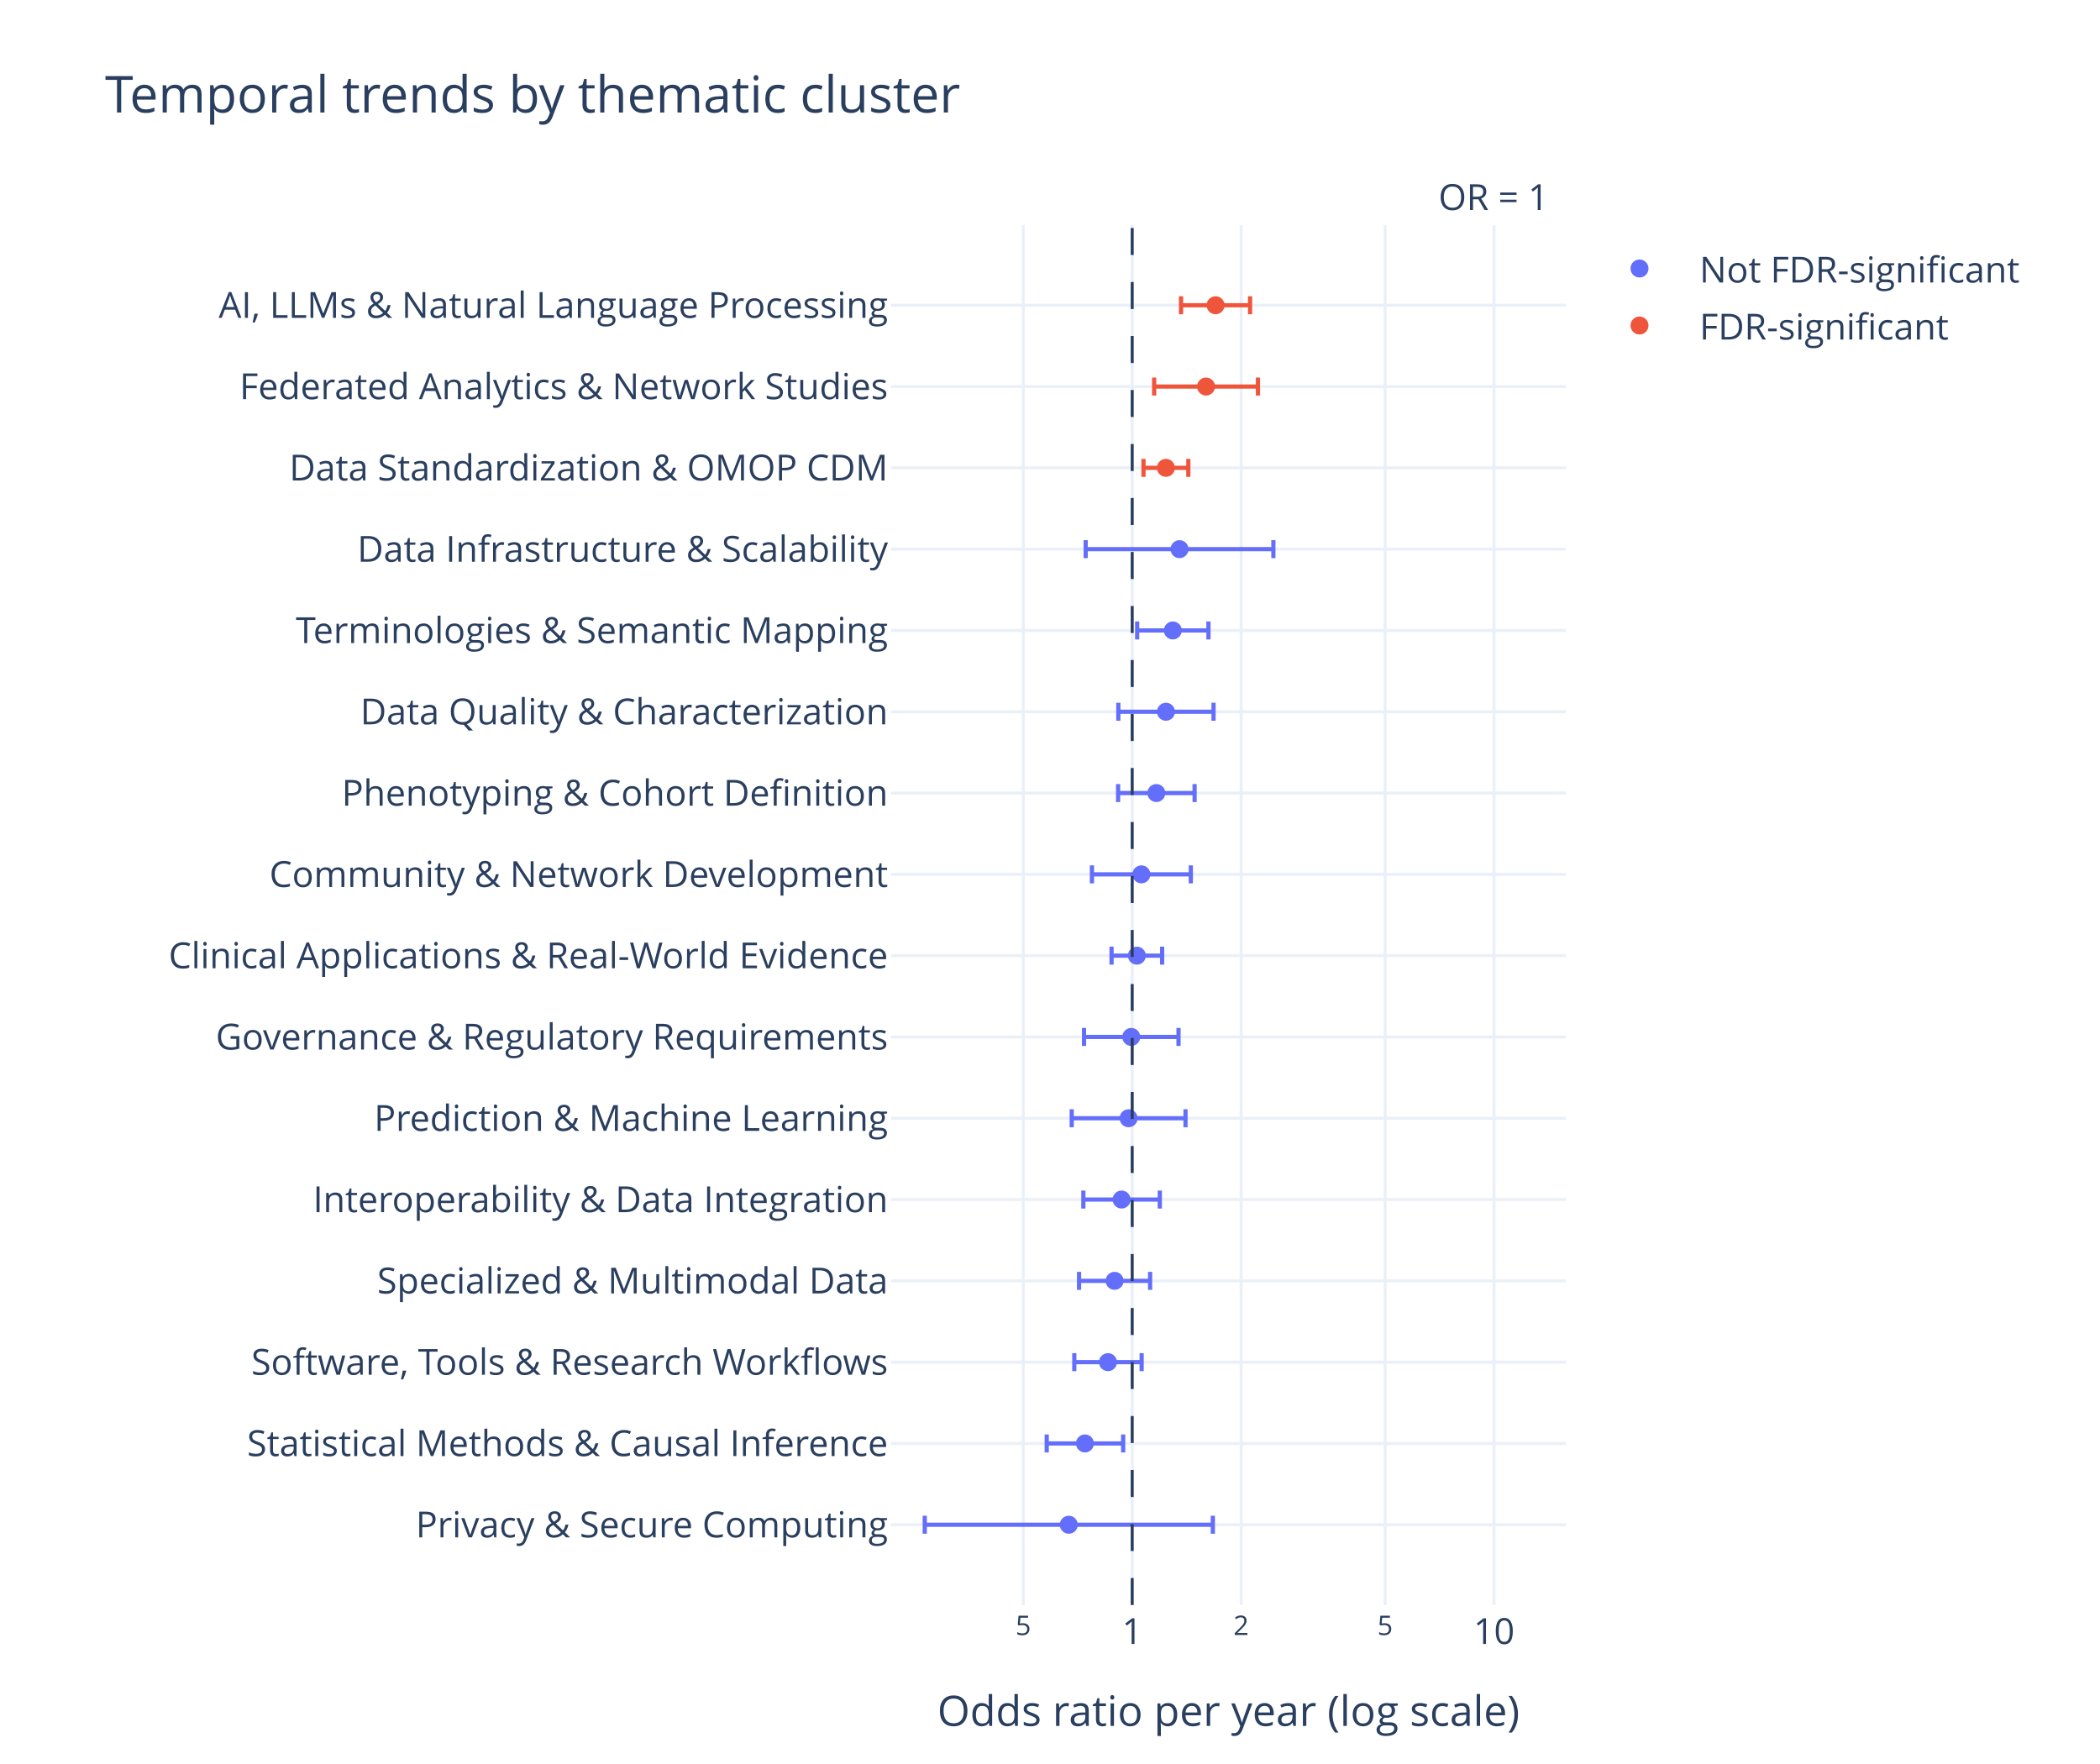
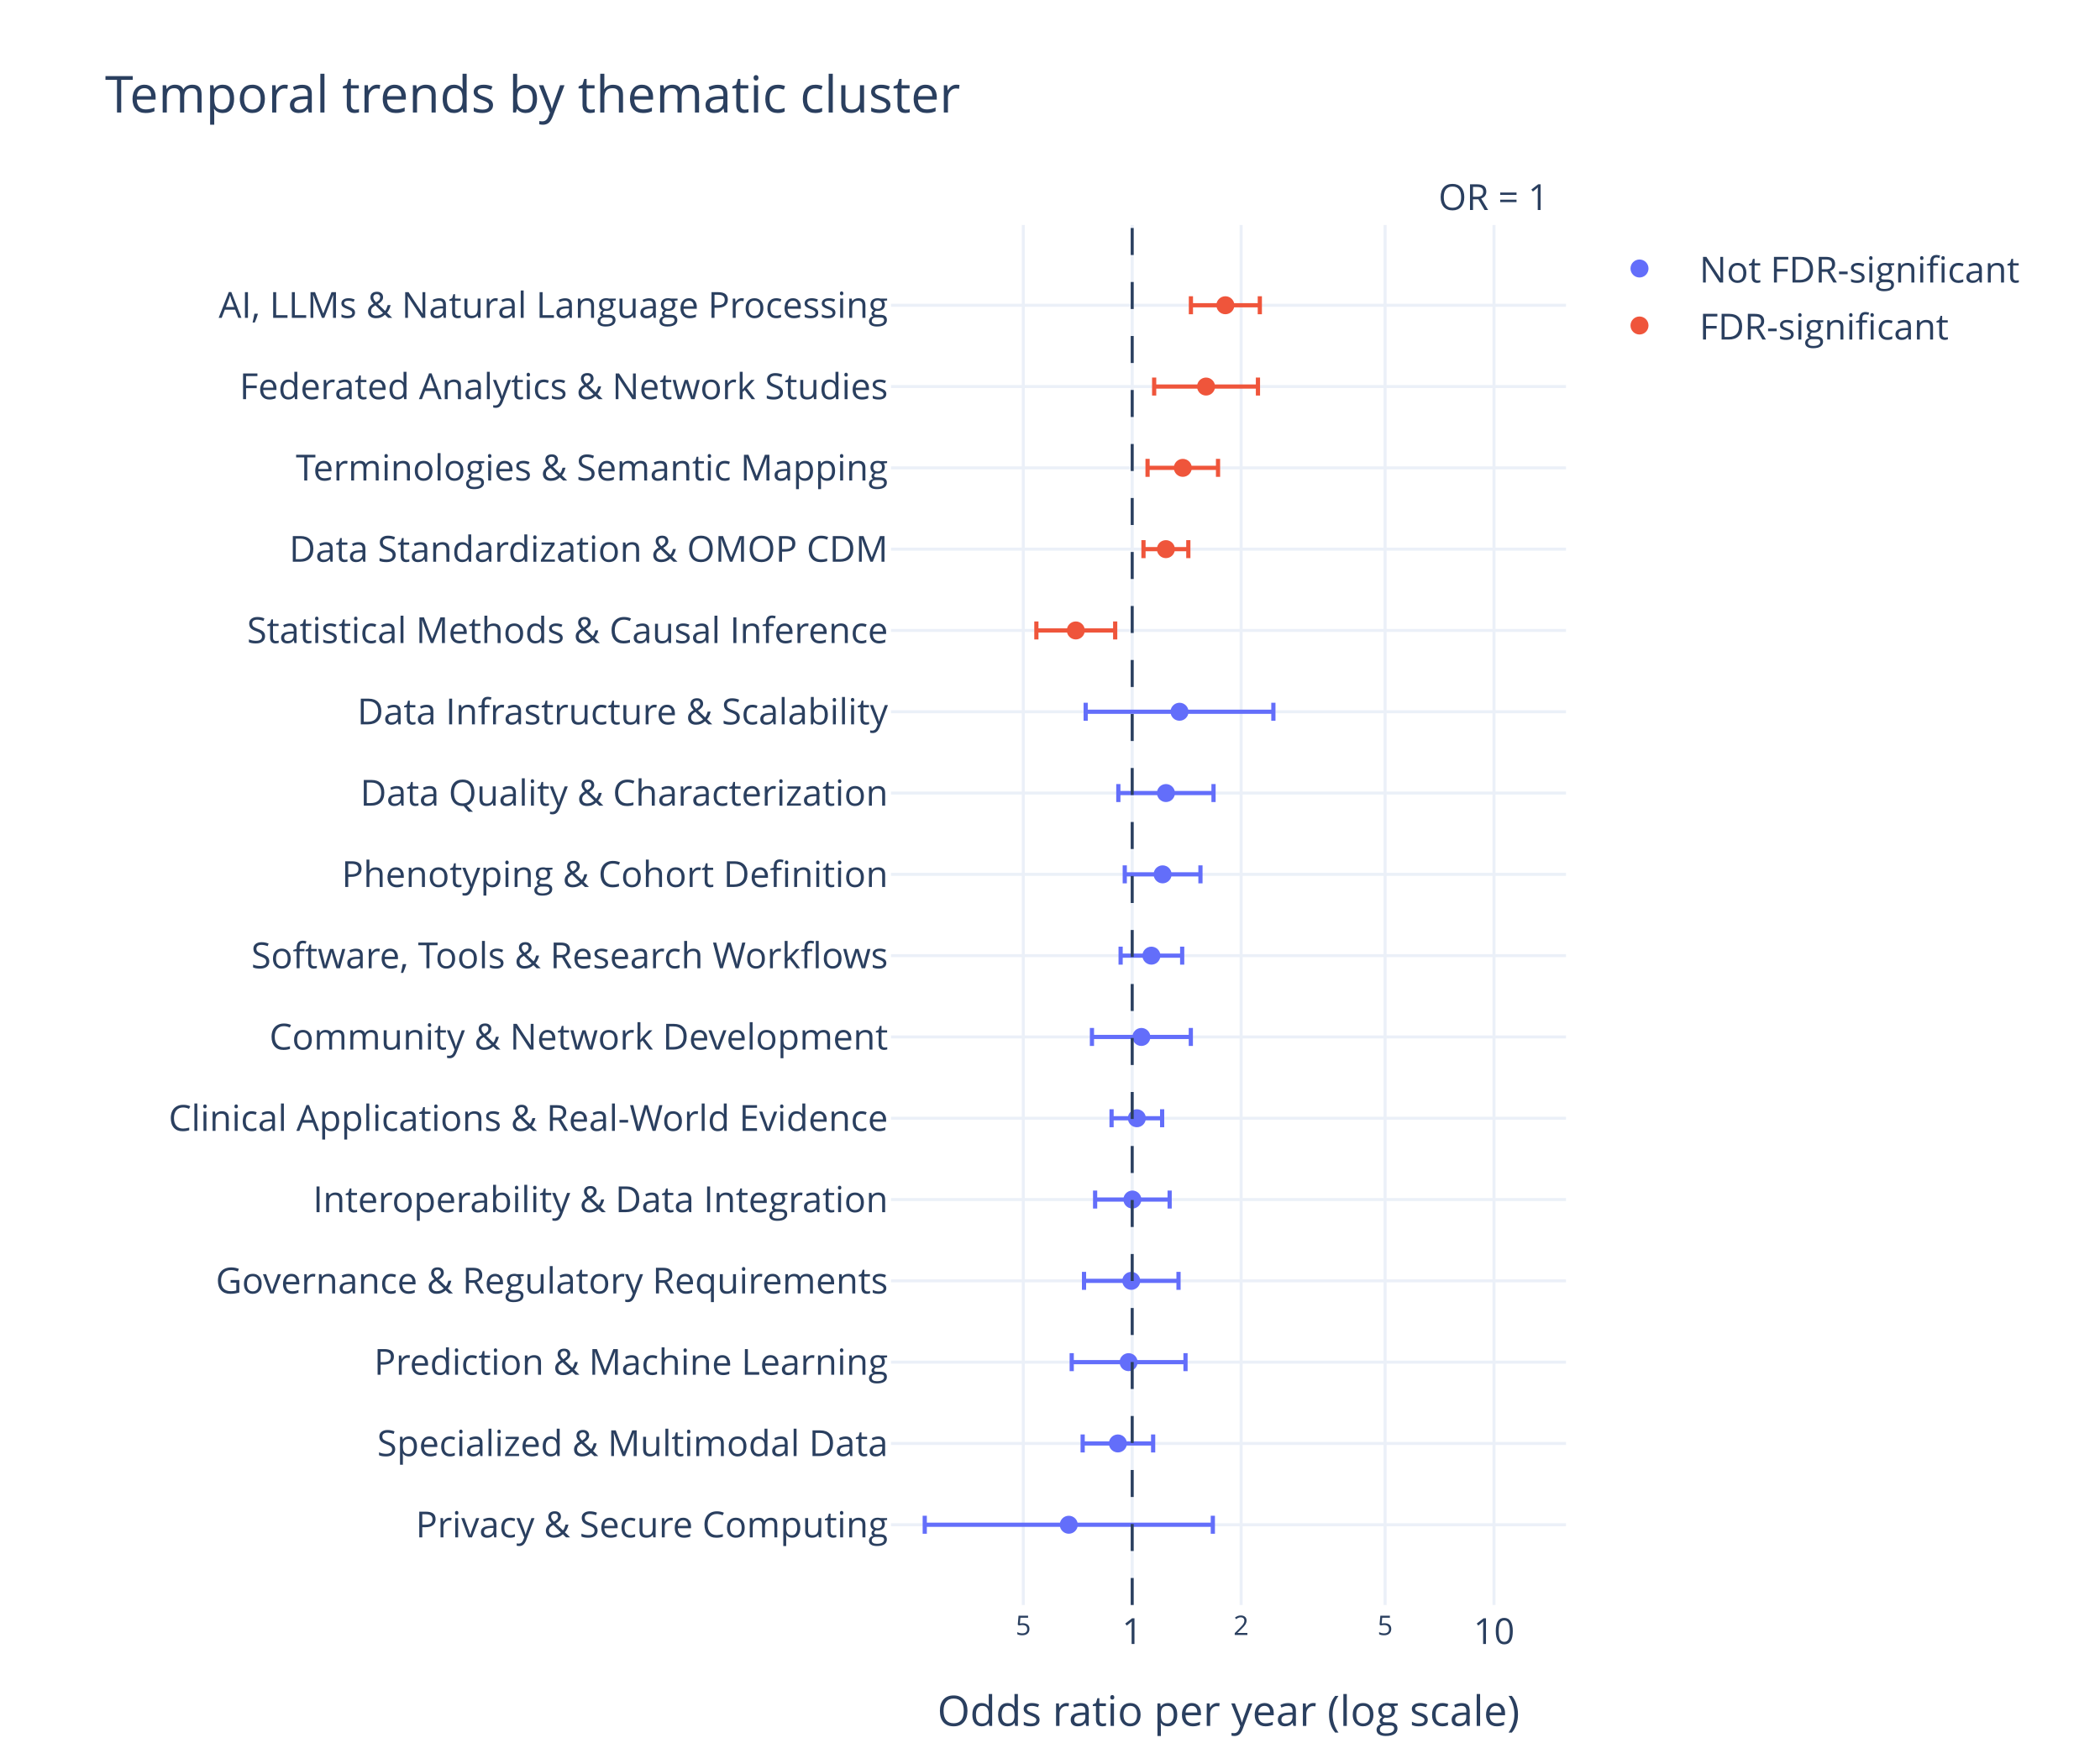
<svg xmlns="http://www.w3.org/2000/svg" class="main-svg" width="700" height="588" style="" viewBox="0 0 700 588">
  <rect x="0" y="0" width="700" height="588" style="fill: rgb(255, 255, 255); fill-opacity: 1;" />
-   <defs id="defs-e8f8e8">
+   <defs id="defs-50ed56">
    <g class="clips">
-       <clipPath id="clipe8f8e8xyplot" class="plotclip">
+       <clipPath id="clip50ed56xyplot" class="plotclip">
        <rect width="225" height="460" />
      </clipPath>
-       <clipPath class="axesclip" id="clipe8f8e8x">
+       <clipPath class="axesclip" id="clip50ed56x">
        <rect x="297" y="0" width="225" height="588" />
      </clipPath>
-       <clipPath class="axesclip" id="clipe8f8e8y">
+       <clipPath class="axesclip" id="clip50ed56y">
        <rect x="0" y="75" width="700" height="460" />
      </clipPath>
-       <clipPath class="axesclip" id="clipe8f8e8xy">
+       <clipPath class="axesclip" id="clip50ed56xy">
        <rect x="297" y="75" width="225" height="460" />
      </clipPath>
    </g>
    <g class="gradients" />
    <g class="patterns" />
  </defs>
  <g class="bglayer" />
  <g class="layer-below">
    <g class="imagelayer" />
    <g class="shapelayer" />
  </g>
  <g class="cartesianlayer">
    <g class="subplot xy">
      <g class="layer-subplot">
        <g class="shapelayer" />
        <g class="imagelayer" />
      </g>
      <g class="minor-gridlayer">
        <g class="x" />
        <g class="y" />
      </g>
      <g class="gridlayer">
        <g class="x">
          <path class="xgrid crisp" transform="translate(341.1,0)" d="M0,75v460" style="stroke: rgb(235, 240, 248); stroke-opacity: 1; stroke-width: 1px;" />
          <path class="xgrid crisp" transform="translate(377.4,0)" d="M0,75v460" style="stroke: rgb(235, 240, 248); stroke-opacity: 1; stroke-width: 1px;" />
          <path class="xgrid crisp" transform="translate(413.71,0)" d="M0,75v460" style="stroke: rgb(235, 240, 248); stroke-opacity: 1; stroke-width: 1px;" />
          <path class="xgrid crisp" transform="translate(461.7,0)" d="M0,75v460" style="stroke: rgb(235, 240, 248); stroke-opacity: 1; stroke-width: 1px;" />
          <path class="xgrid crisp" transform="translate(498,0)" d="M0,75v460" style="stroke: rgb(235, 240, 248); stroke-opacity: 1; stroke-width: 1px;" />
        </g>
        <g class="y">
          <path class="ygrid crisp" transform="translate(0,508.25)" d="M297,0h225" style="stroke: rgb(235, 240, 248); stroke-opacity: 1; stroke-width: 1px;" />
          <path class="ygrid crisp" transform="translate(0,481.15)" d="M297,0h225" style="stroke: rgb(235, 240, 248); stroke-opacity: 1; stroke-width: 1px;" />
          <path class="ygrid crisp" transform="translate(0,454.05)" d="M297,0h225" style="stroke: rgb(235, 240, 248); stroke-opacity: 1; stroke-width: 1px;" />
          <path class="ygrid crisp" transform="translate(0,426.95)" d="M297,0h225" style="stroke: rgb(235, 240, 248); stroke-opacity: 1; stroke-width: 1px;" />
          <path class="ygrid crisp" transform="translate(0,399.85)" d="M297,0h225" style="stroke: rgb(235, 240, 248); stroke-opacity: 1; stroke-width: 1px;" />
          <path class="ygrid crisp" transform="translate(0,372.75)" d="M297,0h225" style="stroke: rgb(235, 240, 248); stroke-opacity: 1; stroke-width: 1px;" />
          <path class="ygrid crisp" transform="translate(0,345.65)" d="M297,0h225" style="stroke: rgb(235, 240, 248); stroke-opacity: 1; stroke-width: 1px;" />
          <path class="ygrid crisp" transform="translate(0,318.55)" d="M297,0h225" style="stroke: rgb(235, 240, 248); stroke-opacity: 1; stroke-width: 1px;" />
          <path class="ygrid crisp" transform="translate(0,291.45)" d="M297,0h225" style="stroke: rgb(235, 240, 248); stroke-opacity: 1; stroke-width: 1px;" />
          <path class="ygrid crisp" transform="translate(0,264.35)" d="M297,0h225" style="stroke: rgb(235, 240, 248); stroke-opacity: 1; stroke-width: 1px;" />
          <path class="ygrid crisp" transform="translate(0,237.25)" d="M297,0h225" style="stroke: rgb(235, 240, 248); stroke-opacity: 1; stroke-width: 1px;" />
          <path class="ygrid crisp" transform="translate(0,210.15)" d="M297,0h225" style="stroke: rgb(235, 240, 248); stroke-opacity: 1; stroke-width: 1px;" />
          <path class="ygrid crisp" transform="translate(0,183.05)" d="M297,0h225" style="stroke: rgb(235, 240, 248); stroke-opacity: 1; stroke-width: 1px;" />
          <path class="ygrid crisp" transform="translate(0,155.95)" d="M297,0h225" style="stroke: rgb(235, 240, 248); stroke-opacity: 1; stroke-width: 1px;" />
          <path class="ygrid crisp" transform="translate(0,128.85)" d="M297,0h225" style="stroke: rgb(235, 240, 248); stroke-opacity: 1; stroke-width: 1px;" />
          <path class="ygrid crisp" transform="translate(0,101.75)" d="M297,0h225" style="stroke: rgb(235, 240, 248); stroke-opacity: 1; stroke-width: 1px;" />
        </g>
      </g>
      <g class="zerolinelayer" />
      <g class="layer-between">
        <g class="shapelayer" />
        <g class="imagelayer" />
      </g>
      <path class="xlines-below" />
      <path class="ylines-below" />
      <g class="overlines-below" />
      <g class="xaxislayer-below" />
      <g class="yaxislayer-below" />
      <g class="overaxes-below" />
      <g class="overplot">
-         <g class="xy" transform="translate(297,75)" clip-path="url(#clipe8f8e8xyplot)">
+         <g class="xy" transform="translate(297,75)" clip-path="url(#clip50ed56xyplot)">
          <g class="scatterlayer mlayer">
-             <g class="trace scatter traceca2eb4" style="stroke-miterlimit: 2; opacity: 1;">
+             <g class="trace scatter tracec76fde" style="stroke-miterlimit: 2; opacity: 1;">
              <g class="fills" />
              <g class="errorbars">
                <g class="errorbar" style="opacity: 1;">
                  <path class="xerror" d="M107.28,430.25v6m0,-3H11.25m0,-3v6" style="vector-effect: none; stroke-width: 1.4px; stroke: rgb(99, 110, 250); stroke-opacity: 1;" />
                </g>
                <g class="errorbar" style="opacity: 1;">
-                   <path class="xerror" d="M77.39,403.15v6m0,-3H51.91m0,-3v6" style="vector-effect: none; stroke-width: 1.4px; stroke: rgb(99, 110, 250); stroke-opacity: 1;" />
-                 </g>
-                 <g class="errorbar" style="opacity: 1;">
-                   <path class="xerror" d="M83.55,376.05v6m0,-3H61.1m0,-3v6" style="vector-effect: none; stroke-width: 1.4px; stroke: rgb(99, 110, 250); stroke-opacity: 1;" />
-                 </g>
-                 <g class="errorbar" style="opacity: 1;">
-                   <path class="xerror" d="M86.37,348.95v6m0,-3H62.69m0,-3v6" style="vector-effect: none; stroke-width: 1.4px; stroke: rgb(99, 110, 250); stroke-opacity: 1;" />
-                 </g>
-                 <g class="errorbar" style="opacity: 1;">
-                   <path class="xerror" d="M89.6,321.85v6m0,-3H64.12m0,-3v6" style="vector-effect: none; stroke-width: 1.4px; stroke: rgb(99, 110, 250); stroke-opacity: 1;" />
-                 </g>
-                 <g class="errorbar" style="opacity: 1;">
-                   <path class="xerror" d="M98.17,294.75v6m0,-3H60.24m0,-3v6" style="vector-effect: none; stroke-width: 1.4px; stroke: rgb(99, 110, 250); stroke-opacity: 1;" />
-                 </g>
-                 <g class="errorbar" style="opacity: 1;">
-                   <path class="xerror" d="M95.84,267.65v6m0,-3H64.34m0,-3v6" style="vector-effect: none; stroke-width: 1.4px; stroke: rgb(99, 110, 250); stroke-opacity: 1;" />
-                 </g>
-                 <g class="errorbar" style="opacity: 1;">
-                   <path class="xerror" d="M90.38,240.55v6m0,-3H73.52m0,-3v6" style="vector-effect: none; stroke-width: 1.4px; stroke: rgb(99, 110, 250); stroke-opacity: 1;" />
-                 </g>
-                 <g class="errorbar" style="opacity: 1;">
-                   <path class="xerror" d="M99.94,213.45v6m0,-3H66.98m0,-3v6" style="vector-effect: none; stroke-width: 1.4px; stroke: rgb(99, 110, 250); stroke-opacity: 1;" />
-                 </g>
-                 <g class="errorbar" style="opacity: 1;">
-                   <path class="xerror" d="M101.2,186.35v6m0,-3H75.7m0,-3v6" style="vector-effect: none; stroke-width: 1.4px; stroke: rgb(99, 110, 250); stroke-opacity: 1;" />
-                 </g>
-                 <g class="errorbar" style="opacity: 1;">
-                   <path class="xerror" d="M107.51,159.25v6m0,-3H75.78m0,-3v6" style="vector-effect: none; stroke-width: 1.4px; stroke: rgb(99, 110, 250); stroke-opacity: 1;" />
-                 </g>
-                 <g class="errorbar" style="opacity: 1;">
-                   <path class="xerror" d="M105.82,132.15v6m0,-3H82.06m0,-3v6" style="vector-effect: none; stroke-width: 1.4px; stroke: rgb(99, 110, 250); stroke-opacity: 1;" />
-                 </g>
-                 <g class="errorbar" style="opacity: 1;">
-                   <path class="xerror" d="M127.46,105.05v6m0,-3H64.89m0,-3v6" style="vector-effect: none; stroke-width: 1.4px; stroke: rgb(99, 110, 250); stroke-opacity: 1;" />
+                   <path class="xerror" d="M87.38,403.15v6m0,-3H63.89m0,-3v6" style="vector-effect: none; stroke-width: 1.4px; stroke: rgb(99, 110, 250); stroke-opacity: 1;" />
+                 </g>
+                 <g class="errorbar" style="opacity: 1;">
+                   <path class="xerror" d="M98.17,376.05v6m0,-3H60.24m0,-3v6" style="vector-effect: none; stroke-width: 1.4px; stroke: rgb(99, 110, 250); stroke-opacity: 1;" />
+                 </g>
+                 <g class="errorbar" style="opacity: 1;">
+                   <path class="xerror" d="M95.84,348.95v6m0,-3H64.34m0,-3v6" style="vector-effect: none; stroke-width: 1.4px; stroke: rgb(99, 110, 250); stroke-opacity: 1;" />
+                 </g>
+                 <g class="errorbar" style="opacity: 1;">
+                   <path class="xerror" d="M92.88,321.85v6m0,-3H68.04m0,-3v6" style="vector-effect: none; stroke-width: 1.4px; stroke: rgb(99, 110, 250); stroke-opacity: 1;" />
+                 </g>
+                 <g class="errorbar" style="opacity: 1;">
+                   <path class="xerror" d="M90.38,294.75v6m0,-3H73.52m0,-3v6" style="vector-effect: none; stroke-width: 1.4px; stroke: rgb(99, 110, 250); stroke-opacity: 1;" />
+                 </g>
+                 <g class="errorbar" style="opacity: 1;">
+                   <path class="xerror" d="M99.94,267.65v6m0,-3H66.98m0,-3v6" style="vector-effect: none; stroke-width: 1.4px; stroke: rgb(99, 110, 250); stroke-opacity: 1;" />
+                 </g>
+                 <g class="errorbar" style="opacity: 1;">
+                   <path class="xerror" d="M97.06,240.55v6m0,-3H76.54m0,-3v6" style="vector-effect: none; stroke-width: 1.4px; stroke: rgb(99, 110, 250); stroke-opacity: 1;" />
+                 </g>
+                 <g class="errorbar" style="opacity: 1;">
+                   <path class="xerror" d="M103.15,213.45v6m0,-3H77.92m0,-3v6" style="vector-effect: none; stroke-width: 1.4px; stroke: rgb(99, 110, 250); stroke-opacity: 1;" />
+                 </g>
+                 <g class="errorbar" style="opacity: 1;">
+                   <path class="xerror" d="M107.51,186.35v6m0,-3H75.78m0,-3v6" style="vector-effect: none; stroke-width: 1.4px; stroke: rgb(99, 110, 250); stroke-opacity: 1;" />
+                 </g>
+                 <g class="errorbar" style="opacity: 1;">
+                   <path class="xerror" d="M127.46,159.25v6m0,-3H64.89m0,-3v6" style="vector-effect: none; stroke-width: 1.4px; stroke: rgb(99, 110, 250); stroke-opacity: 1;" />
                </g>
              </g>
              <g class="lines" />
              <g class="points">
                <path class="point plotly-customdata" transform="translate(59.26,433.25)" d="M3,0A3,3 0 1,1 0,-3A3,3 0 0,1 3,0Z" style="opacity: 1; stroke-width: 0px; fill: rgb(99, 110, 250); fill-opacity: 1;" />
-                 <path class="point plotly-customdata" transform="translate(64.65,406.15)" d="M3,0A3,3 0 1,1 0,-3A3,3 0 0,1 3,0Z" style="opacity: 1; stroke-width: 0px; fill: rgb(99, 110, 250); fill-opacity: 1;" />
-                 <path class="point plotly-customdata" transform="translate(72.32,379.05)" d="M3,0A3,3 0 1,1 0,-3A3,3 0 0,1 3,0Z" style="opacity: 1; stroke-width: 0px; fill: rgb(99, 110, 250); fill-opacity: 1;" />
-                 <path class="point plotly-customdata" transform="translate(74.53,351.95)" d="M3,0A3,3 0 1,1 0,-3A3,3 0 0,1 3,0Z" style="opacity: 1; stroke-width: 0px; fill: rgb(99, 110, 250); fill-opacity: 1;" />
-                 <path class="point plotly-customdata" transform="translate(76.86,324.85)" d="M3,0A3,3 0 1,1 0,-3A3,3 0 0,1 3,0Z" style="opacity: 1; stroke-width: 0px; fill: rgb(99, 110, 250); fill-opacity: 1;" />
-                 <path class="point plotly-customdata" transform="translate(79.2,297.75)" d="M3,0A3,3 0 1,1 0,-3A3,3 0 0,1 3,0Z" style="opacity: 1; stroke-width: 0px; fill: rgb(99, 110, 250); fill-opacity: 1;" />
-                 <path class="point plotly-customdata" transform="translate(80.09,270.65)" d="M3,0A3,3 0 1,1 0,-3A3,3 0 0,1 3,0Z" style="opacity: 1; stroke-width: 0px; fill: rgb(99, 110, 250); fill-opacity: 1;" />
-                 <path class="point plotly-customdata" transform="translate(81.95,243.55)" d="M3,0A3,3 0 1,1 0,-3A3,3 0 0,1 3,0Z" style="opacity: 1; stroke-width: 0px; fill: rgb(99, 110, 250); fill-opacity: 1;" />
-                 <path class="point plotly-customdata" transform="translate(83.46,216.45)" d="M3,0A3,3 0 1,1 0,-3A3,3 0 0,1 3,0Z" style="opacity: 1; stroke-width: 0px; fill: rgb(99, 110, 250); fill-opacity: 1;" />
-                 <path class="point plotly-customdata" transform="translate(88.45,189.35)" d="M3,0A3,3 0 1,1 0,-3A3,3 0 0,1 3,0Z" style="opacity: 1; stroke-width: 0px; fill: rgb(99, 110, 250); fill-opacity: 1;" />
-                 <path class="point plotly-customdata" transform="translate(91.65,162.25)" d="M3,0A3,3 0 1,1 0,-3A3,3 0 0,1 3,0Z" style="opacity: 1; stroke-width: 0px; fill: rgb(99, 110, 250); fill-opacity: 1;" />
-                 <path class="point plotly-customdata" transform="translate(93.94,135.15)" d="M3,0A3,3 0 1,1 0,-3A3,3 0 0,1 3,0Z" style="opacity: 1; stroke-width: 0px; fill: rgb(99, 110, 250); fill-opacity: 1;" />
-                 <path class="point plotly-customdata" transform="translate(96.17,108.05)" d="M3,0A3,3 0 1,1 0,-3A3,3 0 0,1 3,0Z" style="opacity: 1; stroke-width: 0px; fill: rgb(99, 110, 250); fill-opacity: 1;" />
+                 <path class="point plotly-customdata" transform="translate(75.63,406.15)" d="M3,0A3,3 0 1,1 0,-3A3,3 0 0,1 3,0Z" style="opacity: 1; stroke-width: 0px; fill: rgb(99, 110, 250); fill-opacity: 1;" />
+                 <path class="point plotly-customdata" transform="translate(79.2,379.05)" d="M3,0A3,3 0 1,1 0,-3A3,3 0 0,1 3,0Z" style="opacity: 1; stroke-width: 0px; fill: rgb(99, 110, 250); fill-opacity: 1;" />
+                 <path class="point plotly-customdata" transform="translate(80.09,351.95)" d="M3,0A3,3 0 1,1 0,-3A3,3 0 0,1 3,0Z" style="opacity: 1; stroke-width: 0px; fill: rgb(99, 110, 250); fill-opacity: 1;" />
+                 <path class="point plotly-customdata" transform="translate(80.46,324.85)" d="M3,0A3,3 0 1,1 0,-3A3,3 0 0,1 3,0Z" style="opacity: 1; stroke-width: 0px; fill: rgb(99, 110, 250); fill-opacity: 1;" />
+                 <path class="point plotly-customdata" transform="translate(81.95,297.75)" d="M3,0A3,3 0 1,1 0,-3A3,3 0 0,1 3,0Z" style="opacity: 1; stroke-width: 0px; fill: rgb(99, 110, 250); fill-opacity: 1;" />
+                 <path class="point plotly-customdata" transform="translate(83.46,270.65)" d="M3,0A3,3 0 1,1 0,-3A3,3 0 0,1 3,0Z" style="opacity: 1; stroke-width: 0px; fill: rgb(99, 110, 250); fill-opacity: 1;" />
+                 <path class="point plotly-customdata" transform="translate(86.8,243.55)" d="M3,0A3,3 0 1,1 0,-3A3,3 0 0,1 3,0Z" style="opacity: 1; stroke-width: 0px; fill: rgb(99, 110, 250); fill-opacity: 1;" />
+                 <path class="point plotly-customdata" transform="translate(90.54,216.45)" d="M3,0A3,3 0 1,1 0,-3A3,3 0 0,1 3,0Z" style="opacity: 1; stroke-width: 0px; fill: rgb(99, 110, 250); fill-opacity: 1;" />
+                 <path class="point plotly-customdata" transform="translate(91.65,189.35)" d="M3,0A3,3 0 1,1 0,-3A3,3 0 0,1 3,0Z" style="opacity: 1; stroke-width: 0px; fill: rgb(99, 110, 250); fill-opacity: 1;" />
+                 <path class="point plotly-customdata" transform="translate(96.17,162.25)" d="M3,0A3,3 0 1,1 0,-3A3,3 0 0,1 3,0Z" style="opacity: 1; stroke-width: 0px; fill: rgb(99, 110, 250); fill-opacity: 1;" />
              </g>
              <g class="text" />
            </g>
-             <g class="trace scatter trace29383c" style="stroke-miterlimit: 2; opacity: 1;">
+             <g class="trace scatter tracec15bfa" style="stroke-miterlimit: 2; opacity: 1;">
              <g class="fills" />
              <g class="errorbars">
                <g class="errorbar" style="opacity: 1;">
-                   <path class="xerror" d="M99.11,77.95v6m0,-3H84.16m0,-3v6" style="vector-effect: none; stroke-width: 1.4px; stroke: rgb(239, 85, 59); stroke-opacity: 1;" />
+                   <path class="xerror" d="M74.73,132.15v6m0,-3H48.46m0,-3v6" style="vector-effect: none; stroke-width: 1.4px; stroke: rgb(239, 85, 59); stroke-opacity: 1;" />
+                 </g>
+                 <g class="errorbar" style="opacity: 1;">
+                   <path class="xerror" d="M99.11,105.05v6m0,-3H84.16m0,-3v6" style="vector-effect: none; stroke-width: 1.4px; stroke: rgb(239, 85, 59); stroke-opacity: 1;" />
+                 </g>
+                 <g class="errorbar" style="opacity: 1;">
+                   <path class="xerror" d="M109.01,77.95v6m0,-3H85.52m0,-3v6" style="vector-effect: none; stroke-width: 1.4px; stroke: rgb(239, 85, 59); stroke-opacity: 1;" />
                </g>
                <g class="errorbar" style="opacity: 1;">
                  <path class="xerror" d="M122.32,50.85v6m0,-3H87.72m0,-3v6" style="vector-effect: none; stroke-width: 1.4px; stroke: rgb(239, 85, 59); stroke-opacity: 1;" />
                </g>
                <g class="errorbar" style="opacity: 1;">
-                   <path class="xerror" d="M119.69,23.75v6m0,-3H96.68m0,-3v6" style="vector-effect: none; stroke-width: 1.4px; stroke: rgb(239, 85, 59); stroke-opacity: 1;" />
+                   <path class="xerror" d="M122.94,23.75v6m0,-3H99.97m0,-3v6" style="vector-effect: none; stroke-width: 1.4px; stroke: rgb(239, 85, 59); stroke-opacity: 1;" />
                </g>
              </g>
              <g class="lines" />
              <g class="points">
-                 <path class="point plotly-customdata" transform="translate(91.63,80.95)" d="M3,0A3,3 0 1,1 0,-3A3,3 0 0,1 3,0Z" style="opacity: 1; stroke-width: 0px; fill: rgb(239, 85, 59); fill-opacity: 1;" />
+                 <path class="point plotly-customdata" transform="translate(61.6,135.15)" d="M3,0A3,3 0 1,1 0,-3A3,3 0 0,1 3,0Z" style="opacity: 1; stroke-width: 0px; fill: rgb(239, 85, 59); fill-opacity: 1;" />
+                 <path class="point plotly-customdata" transform="translate(91.63,108.05)" d="M3,0A3,3 0 1,1 0,-3A3,3 0 0,1 3,0Z" style="opacity: 1; stroke-width: 0px; fill: rgb(239, 85, 59); fill-opacity: 1;" />
+                 <path class="point plotly-customdata" transform="translate(97.27,80.95)" d="M3,0A3,3 0 1,1 0,-3A3,3 0 0,1 3,0Z" style="opacity: 1; stroke-width: 0px; fill: rgb(239, 85, 59); fill-opacity: 1;" />
                <path class="point plotly-customdata" transform="translate(105.02,53.85)" d="M3,0A3,3 0 1,1 0,-3A3,3 0 0,1 3,0Z" style="opacity: 1; stroke-width: 0px; fill: rgb(239, 85, 59); fill-opacity: 1;" />
-                 <path class="point plotly-customdata" transform="translate(108.19,26.75)" d="M3,0A3,3 0 1,1 0,-3A3,3 0 0,1 3,0Z" style="opacity: 1; stroke-width: 0px; fill: rgb(239, 85, 59); fill-opacity: 1;" />
+                 <path class="point plotly-customdata" transform="translate(111.46,26.75)" d="M3,0A3,3 0 1,1 0,-3A3,3 0 0,1 3,0Z" style="opacity: 1; stroke-width: 0px; fill: rgb(239, 85, 59); fill-opacity: 1;" />
              </g>
              <g class="text" />
            </g>
          </g>
        </g>
      </g>
      <g class="zerolinelayer-above" />
      <path class="xlines-above crisp" d="M0,0" style="fill: none;" />
      <path class="ylines-above crisp" d="M0,0" style="fill: none;" />
      <g class="overlines-above" />
      <g class="xaxislayer-above">
        <g class="xtick">
          <text text-anchor="middle" x="0" y="545" transform="translate(341.1,0)" style="font-family: 'Open Sans', verdana, arial, sans-serif; font-size: 9px; fill: rgb(42, 63, 95); fill-opacity: 1; white-space: pre;">5</text>
        </g>
        <g class="xtick">
          <text text-anchor="middle" x="0" y="548" style="font-family: 'Open Sans', verdana, arial, sans-serif; font-size: 12px; fill: rgb(42, 63, 95); fill-opacity: 1; white-space: pre;" transform="translate(377.4,0)">1</text>
        </g>
        <g class="xtick">
          <text text-anchor="middle" x="0" y="545" style="font-family: 'Open Sans', verdana, arial, sans-serif; font-size: 9px; fill: rgb(42, 63, 95); fill-opacity: 1; white-space: pre;" transform="translate(413.71,0)">2</text>
        </g>
        <g class="xtick">
          <text text-anchor="middle" x="0" y="545" style="font-family: 'Open Sans', verdana, arial, sans-serif; font-size: 9px; fill: rgb(42, 63, 95); fill-opacity: 1; white-space: pre;" transform="translate(461.7,0)">5</text>
        </g>
        <g class="xtick">
          <text text-anchor="middle" x="0" y="548" style="font-family: 'Open Sans', verdana, arial, sans-serif; font-size: 12px; fill: rgb(42, 63, 95); fill-opacity: 1; white-space: pre;" transform="translate(498,0)">10</text>
        </g>
      </g>
      <g class="yaxislayer-above">
        <g class="ytick">
          <text text-anchor="end" x="296" y="4.2" transform="translate(0,508.25)" style="font-family: 'Open Sans', verdana, arial, sans-serif; font-size: 12px; fill: rgb(42, 63, 95); fill-opacity: 1; white-space: pre;">Privacy &amp; Secure Computing</text>
        </g>
        <g class="ytick">
-           <text text-anchor="end" x="296" y="4.2" transform="translate(0,481.15)" style="font-family: 'Open Sans', verdana, arial, sans-serif; font-size: 12px; fill: rgb(42, 63, 95); fill-opacity: 1; white-space: pre;">Statistical Methods &amp; Causal Inference</text>
-         </g>
-         <g class="ytick">
-           <text text-anchor="end" x="296" y="4.2" transform="translate(0,454.05)" style="font-family: 'Open Sans', verdana, arial, sans-serif; font-size: 12px; fill: rgb(42, 63, 95); fill-opacity: 1; white-space: pre;">Software, Tools &amp; Research Workflows</text>
-         </g>
-         <g class="ytick">
-           <text text-anchor="end" x="296" y="4.2" transform="translate(0,426.95)" style="font-family: 'Open Sans', verdana, arial, sans-serif; font-size: 12px; fill: rgb(42, 63, 95); fill-opacity: 1; white-space: pre;">Specialized &amp; Multimodal Data</text>
+           <text text-anchor="end" x="296" y="4.2" transform="translate(0,481.15)" style="font-family: 'Open Sans', verdana, arial, sans-serif; font-size: 12px; fill: rgb(42, 63, 95); fill-opacity: 1; white-space: pre;">Specialized &amp; Multimodal Data</text>
+         </g>
+         <g class="ytick">
+           <text text-anchor="end" x="296" y="4.2" transform="translate(0,454.05)" style="font-family: 'Open Sans', verdana, arial, sans-serif; font-size: 12px; fill: rgb(42, 63, 95); fill-opacity: 1; white-space: pre;">Prediction &amp; Machine Learning</text>
+         </g>
+         <g class="ytick">
+           <text text-anchor="end" x="296" y="4.2" transform="translate(0,426.95)" style="font-family: 'Open Sans', verdana, arial, sans-serif; font-size: 12px; fill: rgb(42, 63, 95); fill-opacity: 1; white-space: pre;">Governance &amp; Regulatory Requirements</text>
        </g>
        <g class="ytick">
          <text text-anchor="end" x="296" y="4.2" transform="translate(0,399.85)" style="font-family: 'Open Sans', verdana, arial, sans-serif; font-size: 12px; fill: rgb(42, 63, 95); fill-opacity: 1; white-space: pre;">Interoperability &amp; Data Integration</text>
        </g>
        <g class="ytick">
-           <text text-anchor="end" x="296" y="4.2" transform="translate(0,372.75)" style="font-family: 'Open Sans', verdana, arial, sans-serif; font-size: 12px; fill: rgb(42, 63, 95); fill-opacity: 1; white-space: pre;">Prediction &amp; Machine Learning</text>
-         </g>
-         <g class="ytick">
-           <text text-anchor="end" x="296" y="4.2" transform="translate(0,345.65)" style="font-family: 'Open Sans', verdana, arial, sans-serif; font-size: 12px; fill: rgb(42, 63, 95); fill-opacity: 1; white-space: pre;">Governance &amp; Regulatory Requirements</text>
-         </g>
-         <g class="ytick">
-           <text text-anchor="end" x="296" y="4.2" transform="translate(0,318.55)" style="font-family: 'Open Sans', verdana, arial, sans-serif; font-size: 12px; fill: rgb(42, 63, 95); fill-opacity: 1; white-space: pre;">Clinical Applications &amp; Real-World Evidence</text>
-         </g>
-         <g class="ytick">
-           <text text-anchor="end" x="296" y="4.2" transform="translate(0,291.45)" style="font-family: 'Open Sans', verdana, arial, sans-serif; font-size: 12px; fill: rgb(42, 63, 95); fill-opacity: 1; white-space: pre;">Community &amp; Network Development</text>
-         </g>
-         <g class="ytick">
-           <text text-anchor="end" x="296" y="4.2" transform="translate(0,264.35)" style="font-family: 'Open Sans', verdana, arial, sans-serif; font-size: 12px; fill: rgb(42, 63, 95); fill-opacity: 1; white-space: pre;">Phenotyping &amp; Cohort Definition</text>
-         </g>
-         <g class="ytick">
-           <text text-anchor="end" x="296" y="4.2" transform="translate(0,237.25)" style="font-family: 'Open Sans', verdana, arial, sans-serif; font-size: 12px; fill: rgb(42, 63, 95); fill-opacity: 1; white-space: pre;">Data Quality &amp; Characterization</text>
-         </g>
-         <g class="ytick">
-           <text text-anchor="end" x="296" y="4.2" transform="translate(0,210.15)" style="font-family: 'Open Sans', verdana, arial, sans-serif; font-size: 12px; fill: rgb(42, 63, 95); fill-opacity: 1; white-space: pre;">Terminologies &amp; Semantic Mapping</text>
-         </g>
-         <g class="ytick">
-           <text text-anchor="end" x="296" y="4.2" transform="translate(0,183.05)" style="font-family: 'Open Sans', verdana, arial, sans-serif; font-size: 12px; fill: rgb(42, 63, 95); fill-opacity: 1; white-space: pre;">Data Infrastructure &amp; Scalability</text>
-         </g>
-         <g class="ytick">
-           <text text-anchor="end" x="296" y="4.2" transform="translate(0,155.95)" style="font-family: 'Open Sans', verdana, arial, sans-serif; font-size: 12px; fill: rgb(42, 63, 95); fill-opacity: 1; white-space: pre;">Data Standardization &amp; OMOP CDM</text>
+           <text text-anchor="end" x="296" y="4.2" transform="translate(0,372.75)" style="font-family: 'Open Sans', verdana, arial, sans-serif; font-size: 12px; fill: rgb(42, 63, 95); fill-opacity: 1; white-space: pre;">Clinical Applications &amp; Real-World Evidence</text>
+         </g>
+         <g class="ytick">
+           <text text-anchor="end" x="296" y="4.2" transform="translate(0,345.65)" style="font-family: 'Open Sans', verdana, arial, sans-serif; font-size: 12px; fill: rgb(42, 63, 95); fill-opacity: 1; white-space: pre;">Community &amp; Network Development</text>
+         </g>
+         <g class="ytick">
+           <text text-anchor="end" x="296" y="4.2" transform="translate(0,318.55)" style="font-family: 'Open Sans', verdana, arial, sans-serif; font-size: 12px; fill: rgb(42, 63, 95); fill-opacity: 1; white-space: pre;">Software, Tools &amp; Research Workflows</text>
+         </g>
+         <g class="ytick">
+           <text text-anchor="end" x="296" y="4.2" transform="translate(0,291.45)" style="font-family: 'Open Sans', verdana, arial, sans-serif; font-size: 12px; fill: rgb(42, 63, 95); fill-opacity: 1; white-space: pre;">Phenotyping &amp; Cohort Definition</text>
+         </g>
+         <g class="ytick">
+           <text text-anchor="end" x="296" y="4.2" transform="translate(0,264.35)" style="font-family: 'Open Sans', verdana, arial, sans-serif; font-size: 12px; fill: rgb(42, 63, 95); fill-opacity: 1; white-space: pre;">Data Quality &amp; Characterization</text>
+         </g>
+         <g class="ytick">
+           <text text-anchor="end" x="296" y="4.2" transform="translate(0,237.25)" style="font-family: 'Open Sans', verdana, arial, sans-serif; font-size: 12px; fill: rgb(42, 63, 95); fill-opacity: 1; white-space: pre;">Data Infrastructure &amp; Scalability</text>
+         </g>
+         <g class="ytick">
+           <text text-anchor="end" x="296" y="4.2" transform="translate(0,210.15)" style="font-family: 'Open Sans', verdana, arial, sans-serif; font-size: 12px; fill: rgb(42, 63, 95); fill-opacity: 1; white-space: pre;">Statistical Methods &amp; Causal Inference</text>
+         </g>
+         <g class="ytick">
+           <text text-anchor="end" x="296" y="4.2" transform="translate(0,183.05)" style="font-family: 'Open Sans', verdana, arial, sans-serif; font-size: 12px; fill: rgb(42, 63, 95); fill-opacity: 1; white-space: pre;">Data Standardization &amp; OMOP CDM</text>
+         </g>
+         <g class="ytick">
+           <text text-anchor="end" x="296" y="4.2" transform="translate(0,155.95)" style="font-family: 'Open Sans', verdana, arial, sans-serif; font-size: 12px; fill: rgb(42, 63, 95); fill-opacity: 1; white-space: pre;">Terminologies &amp; Semantic Mapping</text>
        </g>
        <g class="ytick">
          <text text-anchor="end" x="296" y="4.2" transform="translate(0,128.85)" style="font-family: 'Open Sans', verdana, arial, sans-serif; font-size: 12px; fill: rgb(42, 63, 95); fill-opacity: 1; white-space: pre;">Federated Analytics &amp; Network Studies</text>
        </g>
        <g class="ytick">
          <text text-anchor="end" x="296" y="4.2" transform="translate(0,101.75)" style="font-family: 'Open Sans', verdana, arial, sans-serif; font-size: 12px; fill: rgb(42, 63, 95); fill-opacity: 1; white-space: pre;">AI, LLMs &amp; Natural Language Processing</text>
        </g>
      </g>
      <g class="overaxes-above" />
    </g>
  </g>
  <g class="polarlayer" />
  <g class="smithlayer" />
  <g class="ternarylayer" />
  <g class="geolayer" />
  <g class="funnelarealayer" />
  <g class="pielayer" />
  <g class="iciclelayer" />
  <g class="treemaplayer" />
  <g class="sunburstlayer" />
  <g class="glimages" />
-   <defs id="topdefs-e8f8e8">
+   <defs id="topdefs-50ed56">
    <g class="clips" />
-     <clipPath id="legende8f8e8">
+     <clipPath id="legend50ed56">
      <rect width="161" height="48" x="0" y="0" />
    </clipPath>
  </defs>
  <g class="layer-above">
    <g class="imagelayer" />
    <g class="shapelayer">
-       <g class="shape-group" data-index="0" clip-path="url(#clipe8f8e8x)">
+       <g class="shape-group" data-index="0" clip-path="url(#clip50ed56x)">
        <path data-index="0" fill-rule="evenodd" d="M377.4,535L377.4,75" style="opacity: 1; stroke: rgb(42, 63, 95); stroke-opacity: 1; fill: rgb(0, 0, 0); fill-opacity: 0; stroke-dasharray: 9px, 9px; stroke-width: 1px;" />
      </g>
    </g>
  </g>
  <g class="infolayer">
    <g class="legend" pointer-events="all" transform="translate(526.5,75)">
      <rect class="bg" shape-rendering="crispEdges" style="stroke: rgb(68, 68, 68); stroke-opacity: 1; fill: rgb(255, 255, 255); fill-opacity: 1; stroke-width: 0px;" width="161" height="48" x="0" y="0" />
-       <g class="scrollbox" transform="" clip-path="url(#legende8f8e8)">
+       <g class="scrollbox" transform="" clip-path="url(#legend50ed56)">
        <g class="groups">
          <g class="traces" transform="translate(0,14.5)" style="opacity: 1;">
            <text class="legendtext" text-anchor="start" x="40" y="4.68" style="font-family: 'Open Sans', verdana, arial, sans-serif; font-size: 12px; fill: rgb(42, 63, 95); fill-opacity: 1; white-space: pre;">Not FDR-significant</text>
            <g class="layers" style="opacity: 1;">
              <g class="legendfill" />
              <g class="legendlines" />
              <g class="legendsymbols">
                <g class="legendpoints">
                  <path class="scatterpts" transform="translate(20,0)" d="M3,0A3,3 0 1,1 0,-3A3,3 0 0,1 3,0Z" style="opacity: 1; stroke-width: 0px; fill: rgb(99, 110, 250); fill-opacity: 1;" />
                </g>
              </g>
            </g>
            <rect class="legendtoggle" x="0" y="-9.5" width="155.766" height="19" style="fill: rgb(0, 0, 0); fill-opacity: 0;" />
          </g>
          <g class="traces" transform="translate(0,33.5)" style="opacity: 1;">
            <text class="legendtext" text-anchor="start" x="40" y="4.68" style="font-family: 'Open Sans', verdana, arial, sans-serif; font-size: 12px; fill: rgb(42, 63, 95); fill-opacity: 1; white-space: pre;">FDR-significant</text>
            <g class="layers" style="opacity: 1;">
              <g class="legendfill" />
              <g class="legendlines" />
              <g class="legendsymbols">
                <g class="legendpoints">
                  <path class="scatterpts" transform="translate(20,0)" d="M3,0A3,3 0 1,1 0,-3A3,3 0 0,1 3,0Z" style="opacity: 1; stroke-width: 0px; fill: rgb(239, 85, 59); fill-opacity: 1;" />
                </g>
              </g>
            </g>
            <rect class="legendtoggle" x="0" y="-9.5" width="155.766" height="19" style="fill: rgb(0, 0, 0); fill-opacity: 0;" />
          </g>
        </g>
      </g>
      <rect class="scrollbar" rx="20" ry="3" width="0" height="0" style="fill: rgb(128, 139, 164); fill-opacity: 1;" x="0" y="0" />
    </g>
    <g class="g-gtitle">
      <text class="gtitle" x="35" y="37.5" text-anchor="start" dy="0em" style="opacity: 1; font-family: 'Open Sans', verdana, arial, sans-serif; font-size: 17px; fill: rgb(42, 63, 95); fill-opacity: 1; white-space: pre;">Temporal trends by thematic cluster</text>
    </g>
    <g class="g-xtitle">
      <text class="xtitle" x="409.5" y="575.3" text-anchor="middle" style="opacity: 1; font-family: 'Open Sans', verdana, arial, sans-serif; font-size: 14px; fill: rgb(42, 63, 95); fill-opacity: 1; white-space: pre;">Odds ratio per year (log scale)</text>
    </g>
    <g class="g-ytitle" />
    <g class="annotation" data-index="0" style="opacity: 1;">
      <g class="annotation-text-g" transform="rotate(0,498,65.5)">
        <g class="cursor-pointer" transform="translate(474,56)">
          <rect class="bg" x="0.5" y="0.5" width="47" height="18" style="stroke-width: 1px; stroke: rgb(0, 0, 0); stroke-opacity: 0; fill: rgb(0, 0, 0); fill-opacity: 0;" />
          <text class="annotation-text" text-anchor="middle" x="23.844" y="14" style="font-family: 'Open Sans', verdana, arial, sans-serif; font-size: 12px; fill: rgb(42, 63, 95); fill-opacity: 1; white-space: pre;">OR = 1</text>
        </g>
      </g>
    </g>
  </g>
</svg>
